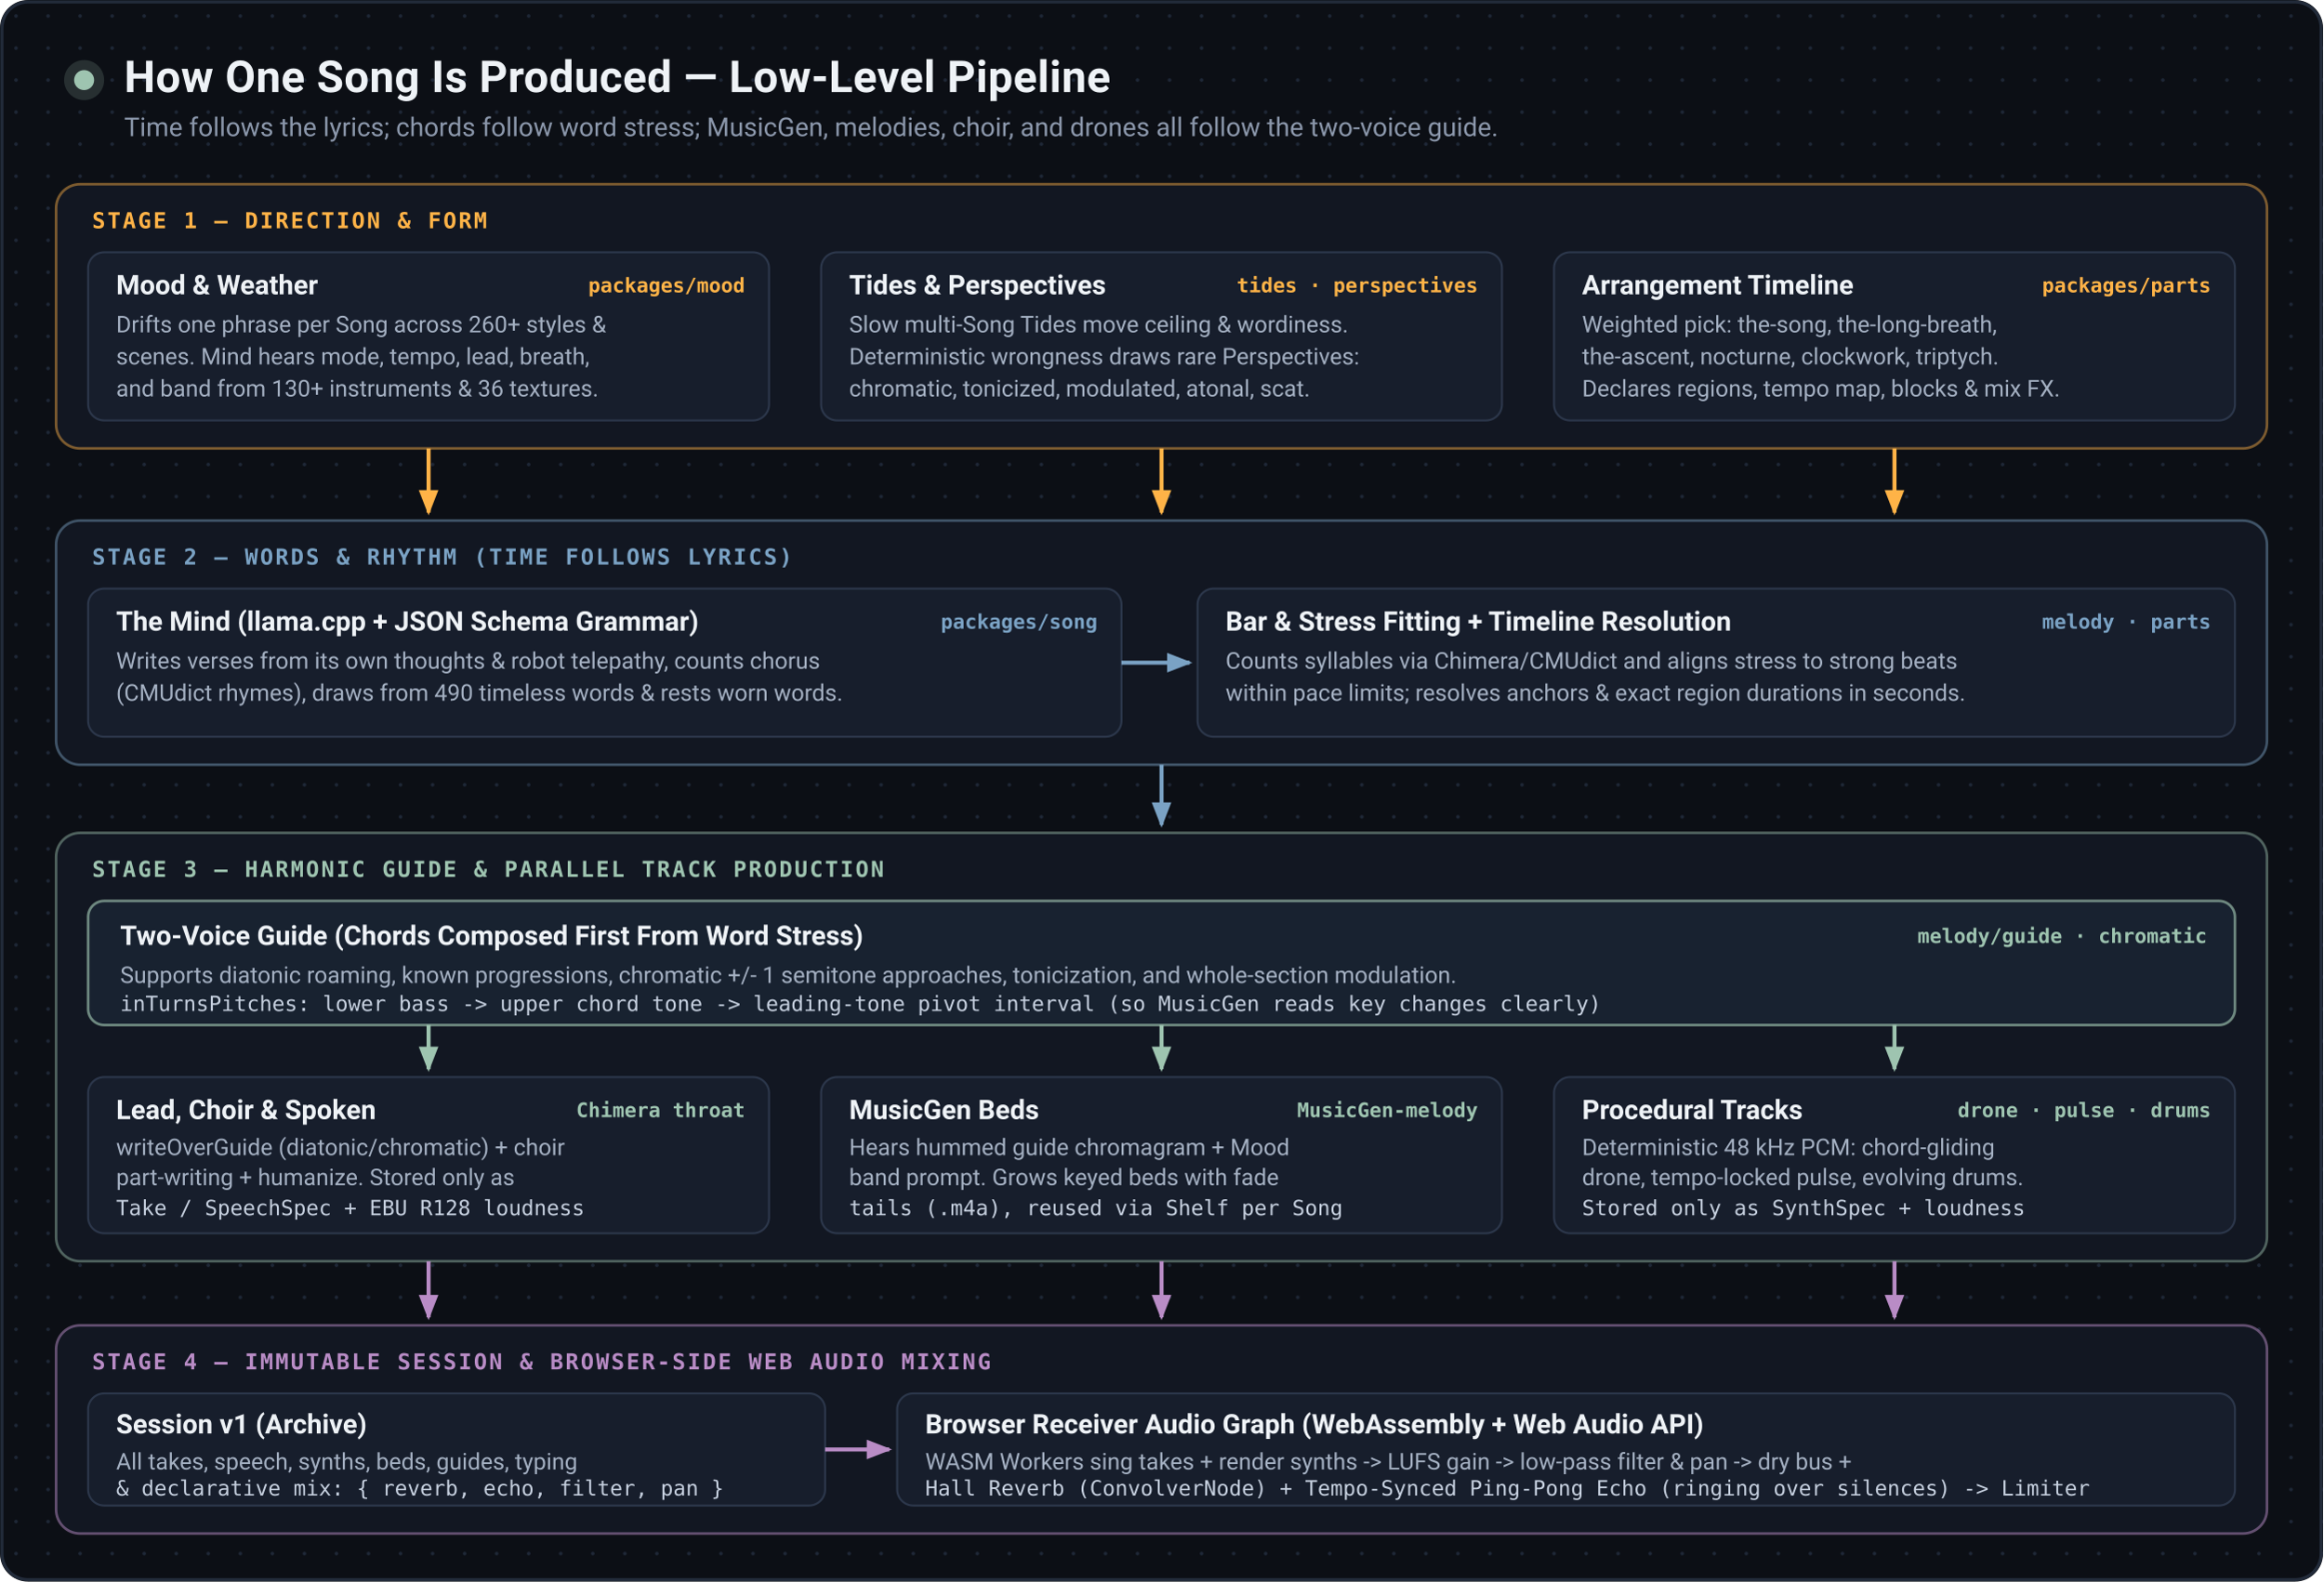
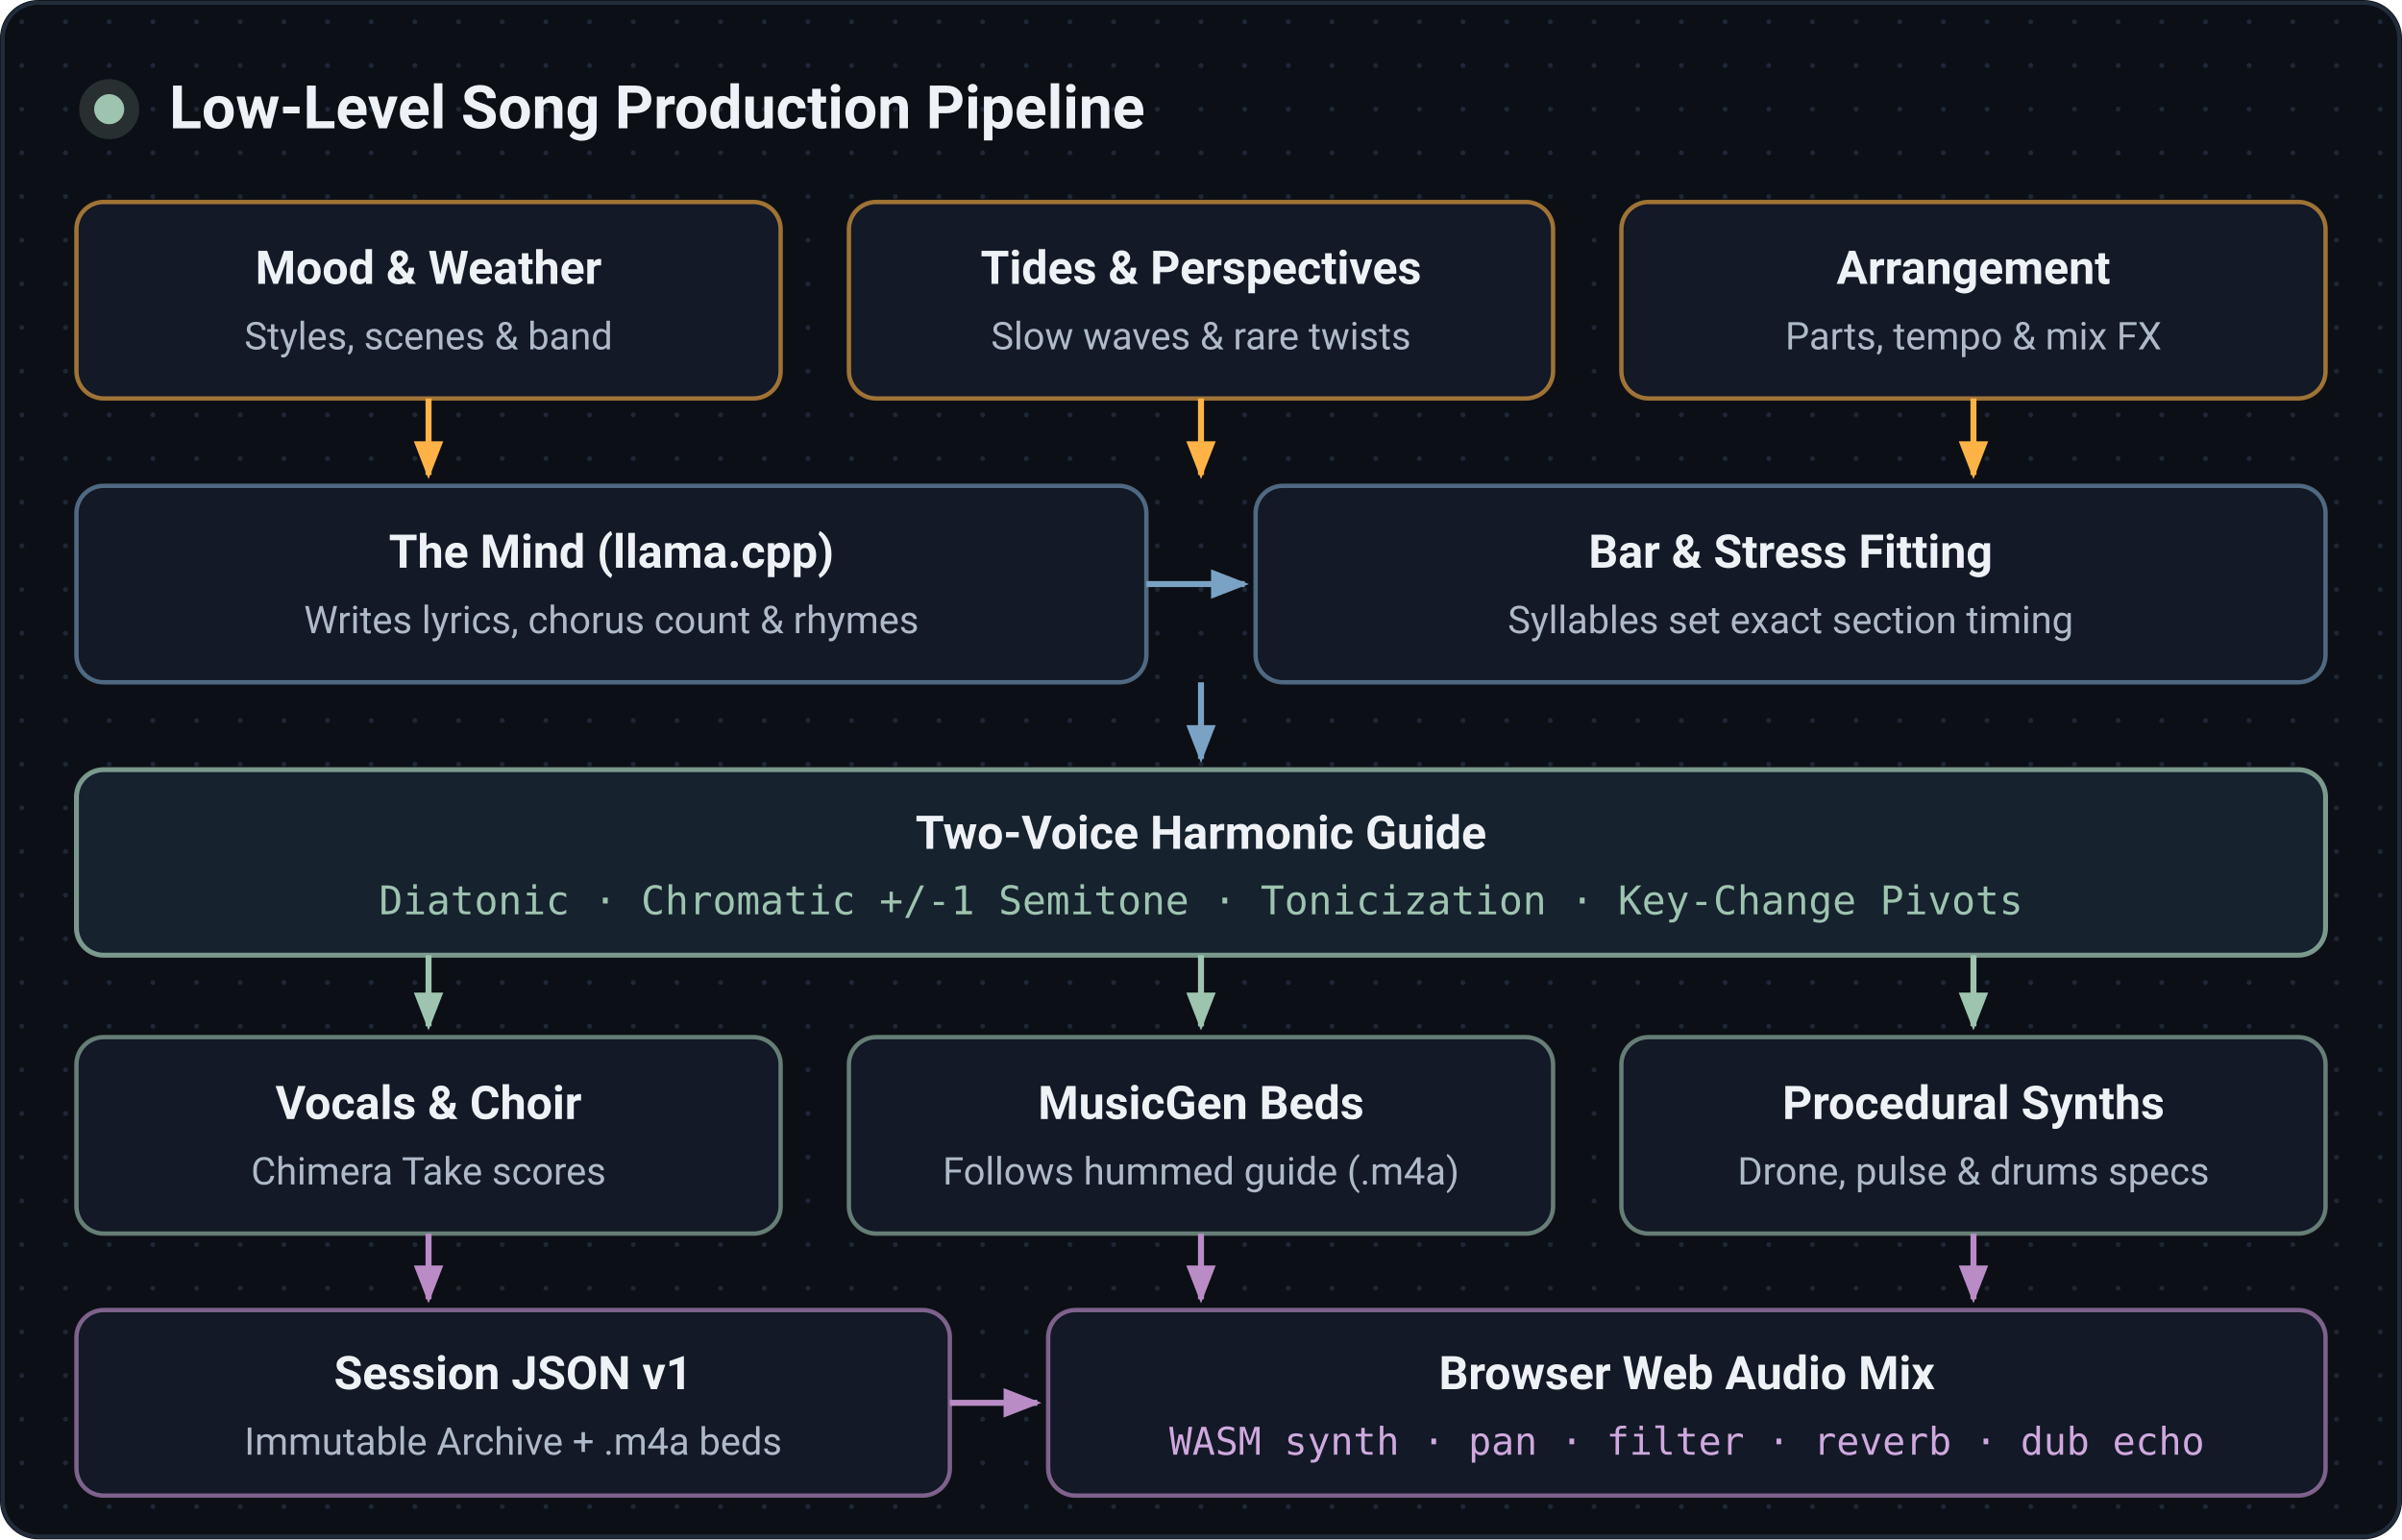
- <svg xmlns="http://www.w3.org/2000/svg" viewBox="0 0 1160 790" width="1160" height="790" role="img" aria-labelledby="ll-title ll-desc">
+ <svg xmlns="http://www.w3.org/2000/svg" viewBox="0 0 880 564" width="880" height="564" role="img" aria-labelledby="ll-title ll-desc">
  <defs>
    <pattern id="dotGrid2" width="16" height="16" patternUnits="userSpaceOnUse">
      <circle cx="8" cy="8" r="0.9" fill="#1e2736" />
    </pattern>
    <marker id="arrAmber" viewBox="0 0 10 10" refX="8" refY="5" markerWidth="7" markerHeight="7" orient="auto-start-reverse">
      <path d="M 0 1.5 L 9 5 L 0 8.5 z" fill="#ffb347" />
    </marker>
    <marker id="arrBlue" viewBox="0 0 10 10" refX="8" refY="5" markerWidth="7" markerHeight="7" orient="auto-start-reverse">
      <path d="M 0 1.5 L 9 5 L 0 8.5 z" fill="#7aa2c4" />
    </marker>
    <marker id="arrMint" viewBox="0 0 10 10" refX="8" refY="5" markerWidth="7" markerHeight="7" orient="auto-start-reverse">
      <path d="M 0 1.5 L 9 5 L 0 8.5 z" fill="#9ec4b0" />
    </marker>
    <marker id="arrLav" viewBox="0 0 10 10" refX="8" refY="5" markerWidth="7" markerHeight="7" orient="auto-start-reverse">
      <path d="M 0 1.5 L 9 5 L 0 8.5 z" fill="#b98cc6" />
    </marker>
    <style>
      .bg { fill: #0c0f15; }
-       .title { font: 700 22px -apple-system, BlinkMacSystemFont, "Segoe UI", Roboto, sans-serif; fill: #eef2f6; letter-spacing: 0.2px; }
-       .subtitle { font: 400 13px -apple-system, BlinkMacSystemFont, "Segoe UI", Roboto, sans-serif; fill: #8b97ab; }
-       .stageTag { font: 700 11px ui-monospace, SFMono-Regular, Menlo, Monaco, Consolas, monospace; letter-spacing: 1px; }
-       .cardTitle { font: 600 13.5px -apple-system, BlinkMacSystemFont, "Segoe UI", Roboto, sans-serif; fill: #eef2f6; }
-       .cardBody { font: 400 11.5px -apple-system, BlinkMacSystemFont, "Segoe UI", Roboto, sans-serif; fill: #a4b0c2; }
-       .mono { font: 500 10.5px ui-monospace, SFMono-Regular, Menlo, Monaco, Consolas, monospace; fill: #c6d0df; }
-       .pill { font: 600 10px ui-monospace, SFMono-Regular, Menlo, Monaco, Consolas, monospace; }
+       .title { font: 700 22px -apple-system, BlinkMacSystemFont, "Segoe UI", Roboto, sans-serif; fill: #eef2f6; }
+       .cardTitle { font: 700 17px -apple-system, BlinkMacSystemFont, "Segoe UI", Roboto, sans-serif; fill: #eef2f6; }
+       .cardSub { font: 400 14px -apple-system, BlinkMacSystemFont, "Segoe UI", Roboto, sans-serif; fill: #aebac9; }
+       .highlightSub { font: 500 14.5px ui-monospace, SFMono-Regular, Menlo, Monaco, Consolas, monospace; fill: #9ec4b0; }
+       .mixSub { font: 500 14px ui-monospace, SFMono-Regular, Menlo, Monaco, Consolas, monospace; fill: #cfa9de; }
    </style>
  </defs>
-   <rect width="1160" height="790" rx="14" class="bg" />
-   <rect width="1160" height="790" rx="14" fill="url(#dotGrid2)" />
-   <rect x="1" y="1" width="1158" height="788" rx="13" fill="none" stroke="#222b3a" stroke-width="1.5" />
-   <circle cx="42" cy="40" r="5" fill="#9ec4b0" />
-   <circle cx="42" cy="40" r="10" fill="#9ec4b0" opacity="0.18" />
-   <text x="62" y="46" class="title">How One Song Is Produced — Low-Level Pipeline</text>
-   <text x="62" y="68" class="subtitle">Time follows the lyrics; chords follow word stress; MusicGen, melodies, choir, and drones all follow the two-voice guide.</text>
-   <rect x="28" y="92" width="1104" height="132" rx="12" fill="#121722" stroke="#ffb347" stroke-opacity="0.45" stroke-width="1.3" />
-   <text x="46" y="114" class="stageTag" fill="#ffb347">STAGE 1 — DIRECTION &amp; FORM</text>
-   <rect x="44" y="126" width="340" height="84" rx="8" fill="#171e2c" stroke="#2c374b" />
-   <text x="58" y="147" class="cardTitle">Mood &amp; Weather</text>
-   <text x="372" y="146" text-anchor="end" class="pill" fill="#ffb347">packages/mood</text>
-   <text x="58" y="166" class="cardBody">Drifts one phrase per Song across 260+ styles &amp;</text>
-   <text x="58" y="182" class="cardBody">scenes. Mind hears mode, tempo, lead, breath,</text>
-   <text x="58" y="198" class="cardBody">and band from 130+ instruments &amp; 36 textures.</text>
-   <rect x="410" y="126" width="340" height="84" rx="8" fill="#171e2c" stroke="#2c374b" />
-   <text x="424" y="147" class="cardTitle">Tides &amp; Perspectives</text>
-   <text x="738" y="146" text-anchor="end" class="pill" fill="#ffb347">tides · perspectives</text>
-   <text x="424" y="166" class="cardBody">Slow multi-Song Tides move ceiling &amp; wordiness.</text>
-   <text x="424" y="182" class="cardBody">Deterministic wrongness draws rare Perspectives:</text>
-   <text x="424" y="198" class="cardBody">chromatic, tonicized, modulated, atonal, scat.</text>
-   <rect x="776" y="126" width="340" height="84" rx="8" fill="#171e2c" stroke="#2c374b" />
-   <text x="790" y="147" class="cardTitle">Arrangement Timeline</text>
-   <text x="1104" y="146" text-anchor="end" class="pill" fill="#ffb347">packages/parts</text>
-   <text x="790" y="166" class="cardBody">Weighted pick: the-song, the-long-breath,</text>
-   <text x="790" y="182" class="cardBody">the-ascent, nocturne, clockwork, triptych.</text>
-   <text x="790" y="198" class="cardBody">Declares regions, tempo map, blocks &amp; mix FX.</text>
-   <line x1="214" y1="224" x2="214" y2="256" stroke="#ffb347" stroke-width="2" marker-end="url(#arrAmber)" />
-   <line x1="580" y1="224" x2="580" y2="256" stroke="#ffb347" stroke-width="2" marker-end="url(#arrAmber)" />
-   <line x1="946" y1="224" x2="946" y2="256" stroke="#ffb347" stroke-width="2" marker-end="url(#arrAmber)" />
-   <rect x="28" y="260" width="1104" height="122" rx="12" fill="#121722" stroke="#7aa2c4" stroke-opacity="0.45" stroke-width="1.3" />
-   <text x="46" y="282" class="stageTag" fill="#7aa2c4">STAGE 2 — WORDS &amp; RHYTHM (TIME FOLLOWS LYRICS)</text>
-   <rect x="44" y="294" width="516" height="74" rx="8" fill="#171e2c" stroke="#2c374b" />
-   <text x="58" y="315" class="cardTitle">The Mind (llama.cpp + JSON Schema Grammar)</text>
-   <text x="548" y="314" text-anchor="end" class="pill" fill="#7aa2c4">packages/song</text>
-   <text x="58" y="334" class="cardBody">Writes verses from its own thoughts &amp; robot telepathy, counts chorus</text>
-   <text x="58" y="350" class="cardBody">(CMUdict rhymes), draws from 490 timeless words &amp; rests worn words.</text>
-   <line x1="560" y1="331" x2="594" y2="331" stroke="#7aa2c4" stroke-width="2" marker-end="url(#arrBlue)" />
-   <rect x="598" y="294" width="518" height="74" rx="8" fill="#171e2c" stroke="#2c374b" />
-   <text x="612" y="315" class="cardTitle">Bar &amp; Stress Fitting + Timeline Resolution</text>
-   <text x="1104" y="314" text-anchor="end" class="pill" fill="#7aa2c4">melody · parts</text>
-   <text x="612" y="334" class="cardBody">Counts syllables via Chimera/CMUdict and aligns stress to strong beats</text>
-   <text x="612" y="350" class="cardBody">within pace limits; resolves anchors &amp; exact region durations in seconds.</text>
-   <line x1="580" y1="382" x2="580" y2="412" stroke="#7aa2c4" stroke-width="2" marker-end="url(#arrBlue)" />
-   <rect x="28" y="416" width="1104" height="214" rx="12" fill="#121722" stroke="#9ec4b0" stroke-opacity="0.45" stroke-width="1.3" />
-   <text x="46" y="438" class="stageTag" fill="#9ec4b0">STAGE 3 — HARMONIC GUIDE &amp; PARALLEL TRACK PRODUCTION</text>
-   <rect x="44" y="450" width="1072" height="62" rx="8" fill="#182230" stroke="#9ec4b0" stroke-opacity="0.65" stroke-width="1.3" />
-   <text x="60" y="472" class="cardTitle">Two-Voice Guide (Chords Composed First From Word Stress)</text>
-   <text x="1102" y="471" text-anchor="end" class="pill" fill="#9ec4b0">melody/guide · chromatic</text>
-   <text x="60" y="491" class="cardBody">Supports diatonic roaming, known progressions, chromatic +/- 1 semitone approaches, tonicization, and whole-section modulation.</text>
-   <text x="60" y="505" class="mono" fill="#9ec4b0">inTurnsPitches: lower bass -&gt; upper chord tone -&gt; leading-tone pivot interval (so MusicGen reads key changes clearly)</text>
-   <line x1="214" y1="512" x2="214" y2="534" stroke="#9ec4b0" stroke-width="2" marker-end="url(#arrMint)" />
-   <line x1="580" y1="512" x2="580" y2="534" stroke="#9ec4b0" stroke-width="2" marker-end="url(#arrMint)" />
-   <line x1="946" y1="512" x2="946" y2="534" stroke="#9ec4b0" stroke-width="2" marker-end="url(#arrMint)" />
-   <rect x="44" y="538" width="340" height="78" rx="8" fill="#171e2c" stroke="#2c374b" />
-   <text x="58" y="559" class="cardTitle">Lead, Choir &amp; Spoken</text>
-   <text x="372" y="558" text-anchor="end" class="pill" fill="#9ec4b0">Chimera throat</text>
-   <text x="58" y="577" class="cardBody">writeOverGuide (diatonic/chromatic) + choir</text>
-   <text x="58" y="592" class="cardBody">part-writing + humanize. Stored only as</text>
-   <text x="58" y="607" class="mono">Take / SpeechSpec + EBU R128 loudness</text>
-   <rect x="410" y="538" width="340" height="78" rx="8" fill="#171e2c" stroke="#2c374b" />
-   <text x="424" y="559" class="cardTitle">MusicGen Beds</text>
-   <text x="738" y="558" text-anchor="end" class="pill" fill="#9ec4b0">MusicGen-melody</text>
-   <text x="424" y="577" class="cardBody">Hears hummed guide chromagram + Mood</text>
-   <text x="424" y="592" class="cardBody">band prompt. Grows keyed beds with fade</text>
-   <text x="424" y="607" class="mono">tails (.m4a), reused via Shelf per Song</text>
-   <rect x="776" y="538" width="340" height="78" rx="8" fill="#171e2c" stroke="#2c374b" />
-   <text x="790" y="559" class="cardTitle">Procedural Tracks</text>
-   <text x="1104" y="558" text-anchor="end" class="pill" fill="#9ec4b0">drone · pulse · drums</text>
-   <text x="790" y="577" class="cardBody">Deterministic 48 kHz PCM: chord-gliding</text>
-   <text x="790" y="592" class="cardBody">drone, tempo-locked pulse, evolving drums.</text>
-   <text x="790" y="607" class="mono">Stored only as SynthSpec + loudness</text>
-   <line x1="214" y1="630" x2="214" y2="658" stroke="#b98cc6" stroke-width="2" marker-end="url(#arrLav)" />
-   <line x1="580" y1="630" x2="580" y2="658" stroke="#b98cc6" stroke-width="2" marker-end="url(#arrLav)" />
-   <line x1="946" y1="630" x2="946" y2="658" stroke="#b98cc6" stroke-width="2" marker-end="url(#arrLav)" />
-   <rect x="28" y="662" width="1104" height="104" rx="12" fill="#121722" stroke="#b98cc6" stroke-opacity="0.5" stroke-width="1.3" />
-   <text x="46" y="684" class="stageTag" fill="#b98cc6">STAGE 4 — IMMUTABLE SESSION &amp; BROWSER-SIDE WEB AUDIO MIXING</text>
-   <rect x="44" y="696" width="368" height="56" rx="8" fill="#171e2c" stroke="#2c374b" />
-   <text x="58" y="716" class="cardTitle">Session v1 (Archive)</text>
-   <text x="58" y="734" class="cardBody">All takes, speech, synths, beds, guides, typing</text>
-   <text x="58" y="747" class="mono">&amp; declarative mix: { reverb, echo, filter, pan }</text>
-   <line x1="412" y1="724" x2="444" y2="724" stroke="#b98cc6" stroke-width="2" marker-end="url(#arrLav)" />
-   <rect x="448" y="696" width="668" height="56" rx="8" fill="#171e2c" stroke="#2c374b" />
-   <text x="462" y="716" class="cardTitle">Browser Receiver Audio Graph (WebAssembly + Web Audio API)</text>
-   <text x="462" y="734" class="cardBody">WASM Workers sing takes + render synths -&gt; LUFS gain -&gt; low-pass filter &amp; pan -&gt; dry bus +</text>
-   <text x="462" y="747" class="mono" fill="#d9b8e6">Hall Reverb (ConvolverNode) + Tempo-Synced Ping-Pong Echo (ringing over silences) -&gt; Limiter</text>
+   <rect width="880" height="564" rx="14" class="bg" />
+   <rect width="880" height="564" rx="14" fill="url(#dotGrid2)" />
+   <rect x="1" y="1" width="878" height="562" rx="13" fill="none" stroke="#222b3a" stroke-width="1.5" />
+   <circle cx="40" cy="40" r="5.5" fill="#9ec4b0" />
+   <circle cx="40" cy="40" r="11" fill="#9ec4b0" opacity="0.18" />
+   <text x="62" y="47" class="title">Low-Level Song Production Pipeline</text>
+   <rect x="28" y="74" width="258" height="72" rx="10" fill="#131926" stroke="#ffb347" stroke-opacity="0.6" stroke-width="1.6" />
+   <text x="157" y="104" text-anchor="middle" class="cardTitle">Mood &amp; Weather</text>
+   <text x="157" y="128" text-anchor="middle" class="cardSub">Styles, scenes &amp; band</text>
+   <rect x="311" y="74" width="258" height="72" rx="10" fill="#131926" stroke="#ffb347" stroke-opacity="0.6" stroke-width="1.6" />
+   <text x="440" y="104" text-anchor="middle" class="cardTitle">Tides &amp; Perspectives</text>
+   <text x="440" y="128" text-anchor="middle" class="cardSub">Slow waves &amp; rare twists</text>
+   <rect x="594" y="74" width="258" height="72" rx="10" fill="#131926" stroke="#ffb347" stroke-opacity="0.6" stroke-width="1.6" />
+   <text x="723" y="104" text-anchor="middle" class="cardTitle">Arrangement</text>
+   <text x="723" y="128" text-anchor="middle" class="cardSub">Parts, tempo &amp; mix FX</text>
+   <line x1="157" y1="146" x2="157" y2="174" stroke="#ffb347" stroke-width="2.2" marker-end="url(#arrAmber)" />
+   <line x1="440" y1="146" x2="440" y2="174" stroke="#ffb347" stroke-width="2.2" marker-end="url(#arrAmber)" />
+   <line x1="723" y1="146" x2="723" y2="174" stroke="#ffb347" stroke-width="2.2" marker-end="url(#arrAmber)" />
+   <rect x="28" y="178" width="392" height="72" rx="10" fill="#131926" stroke="#7aa2c4" stroke-opacity="0.6" stroke-width="1.6" />
+   <text x="224" y="208" text-anchor="middle" class="cardTitle">The Mind (llama.cpp)</text>
+   <text x="224" y="232" text-anchor="middle" class="cardSub">Writes lyrics, chorus count &amp; rhymes</text>
+   <line x1="420" y1="214" x2="456" y2="214" stroke="#7aa2c4" stroke-width="2.2" marker-end="url(#arrBlue)" />
+   <rect x="460" y="178" width="392" height="72" rx="10" fill="#131926" stroke="#7aa2c4" stroke-opacity="0.6" stroke-width="1.6" />
+   <text x="656" y="208" text-anchor="middle" class="cardTitle">Bar &amp; Stress Fitting</text>
+   <text x="656" y="232" text-anchor="middle" class="cardSub">Syllables set exact section timing</text>
+   <line x1="440" y1="250" x2="440" y2="278" stroke="#7aa2c4" stroke-width="2.2" marker-end="url(#arrBlue)" />
+   <rect x="28" y="282" width="824" height="68" rx="10" fill="#16222e" stroke="#9ec4b0" stroke-opacity="0.75" stroke-width="1.8" />
+   <text x="440" y="311" text-anchor="middle" class="cardTitle">Two-Voice Harmonic Guide</text>
+   <text x="440" y="335" text-anchor="middle" class="highlightSub">Diatonic · Chromatic +/-1 Semitone · Tonicization · Key-Change Pivots</text>
+   <line x1="157" y1="350" x2="157" y2="376" stroke="#9ec4b0" stroke-width="2.2" marker-end="url(#arrMint)" />
+   <line x1="440" y1="350" x2="440" y2="376" stroke="#9ec4b0" stroke-width="2.2" marker-end="url(#arrMint)" />
+   <line x1="723" y1="350" x2="723" y2="376" stroke="#9ec4b0" stroke-width="2.2" marker-end="url(#arrMint)" />
+   <rect x="28" y="380" width="258" height="72" rx="10" fill="#131926" stroke="#9ec4b0" stroke-opacity="0.6" stroke-width="1.6" />
+   <text x="157" y="410" text-anchor="middle" class="cardTitle">Vocals &amp; Choir</text>
+   <text x="157" y="434" text-anchor="middle" class="cardSub">Chimera Take scores</text>
+   <rect x="311" y="380" width="258" height="72" rx="10" fill="#131926" stroke="#9ec4b0" stroke-opacity="0.6" stroke-width="1.6" />
+   <text x="440" y="410" text-anchor="middle" class="cardTitle">MusicGen Beds</text>
+   <text x="440" y="434" text-anchor="middle" class="cardSub">Follows hummed guide (.m4a)</text>
+   <rect x="594" y="380" width="258" height="72" rx="10" fill="#131926" stroke="#9ec4b0" stroke-opacity="0.6" stroke-width="1.6" />
+   <text x="723" y="410" text-anchor="middle" class="cardTitle">Procedural Synths</text>
+   <text x="723" y="434" text-anchor="middle" class="cardSub">Drone, pulse &amp; drums specs</text>
+   <line x1="157" y1="452" x2="157" y2="476" stroke="#b98cc6" stroke-width="2.2" marker-end="url(#arrLav)" />
+   <line x1="440" y1="452" x2="440" y2="476" stroke="#b98cc6" stroke-width="2.2" marker-end="url(#arrLav)" />
+   <line x1="723" y1="452" x2="723" y2="476" stroke="#b98cc6" stroke-width="2.2" marker-end="url(#arrLav)" />
+   <rect x="28" y="480" width="320" height="68" rx="10" fill="#131926" stroke="#b98cc6" stroke-opacity="0.65" stroke-width="1.6" />
+   <text x="188" y="509" text-anchor="middle" class="cardTitle">Session JSON v1</text>
+   <text x="188" y="533" text-anchor="middle" class="cardSub">Immutable Archive + .m4a beds</text>
+   <line x1="348" y1="514" x2="380" y2="514" stroke="#b98cc6" stroke-width="2.2" marker-end="url(#arrLav)" />
+   <rect x="384" y="480" width="468" height="68" rx="10" fill="#131926" stroke="#b98cc6" stroke-opacity="0.65" stroke-width="1.6" />
+   <text x="618" y="509" text-anchor="middle" class="cardTitle">Browser Web Audio Mix</text>
+   <text x="618" y="533" text-anchor="middle" class="mixSub">WASM synth · pan · filter · reverb · dub echo</text>
</svg>
